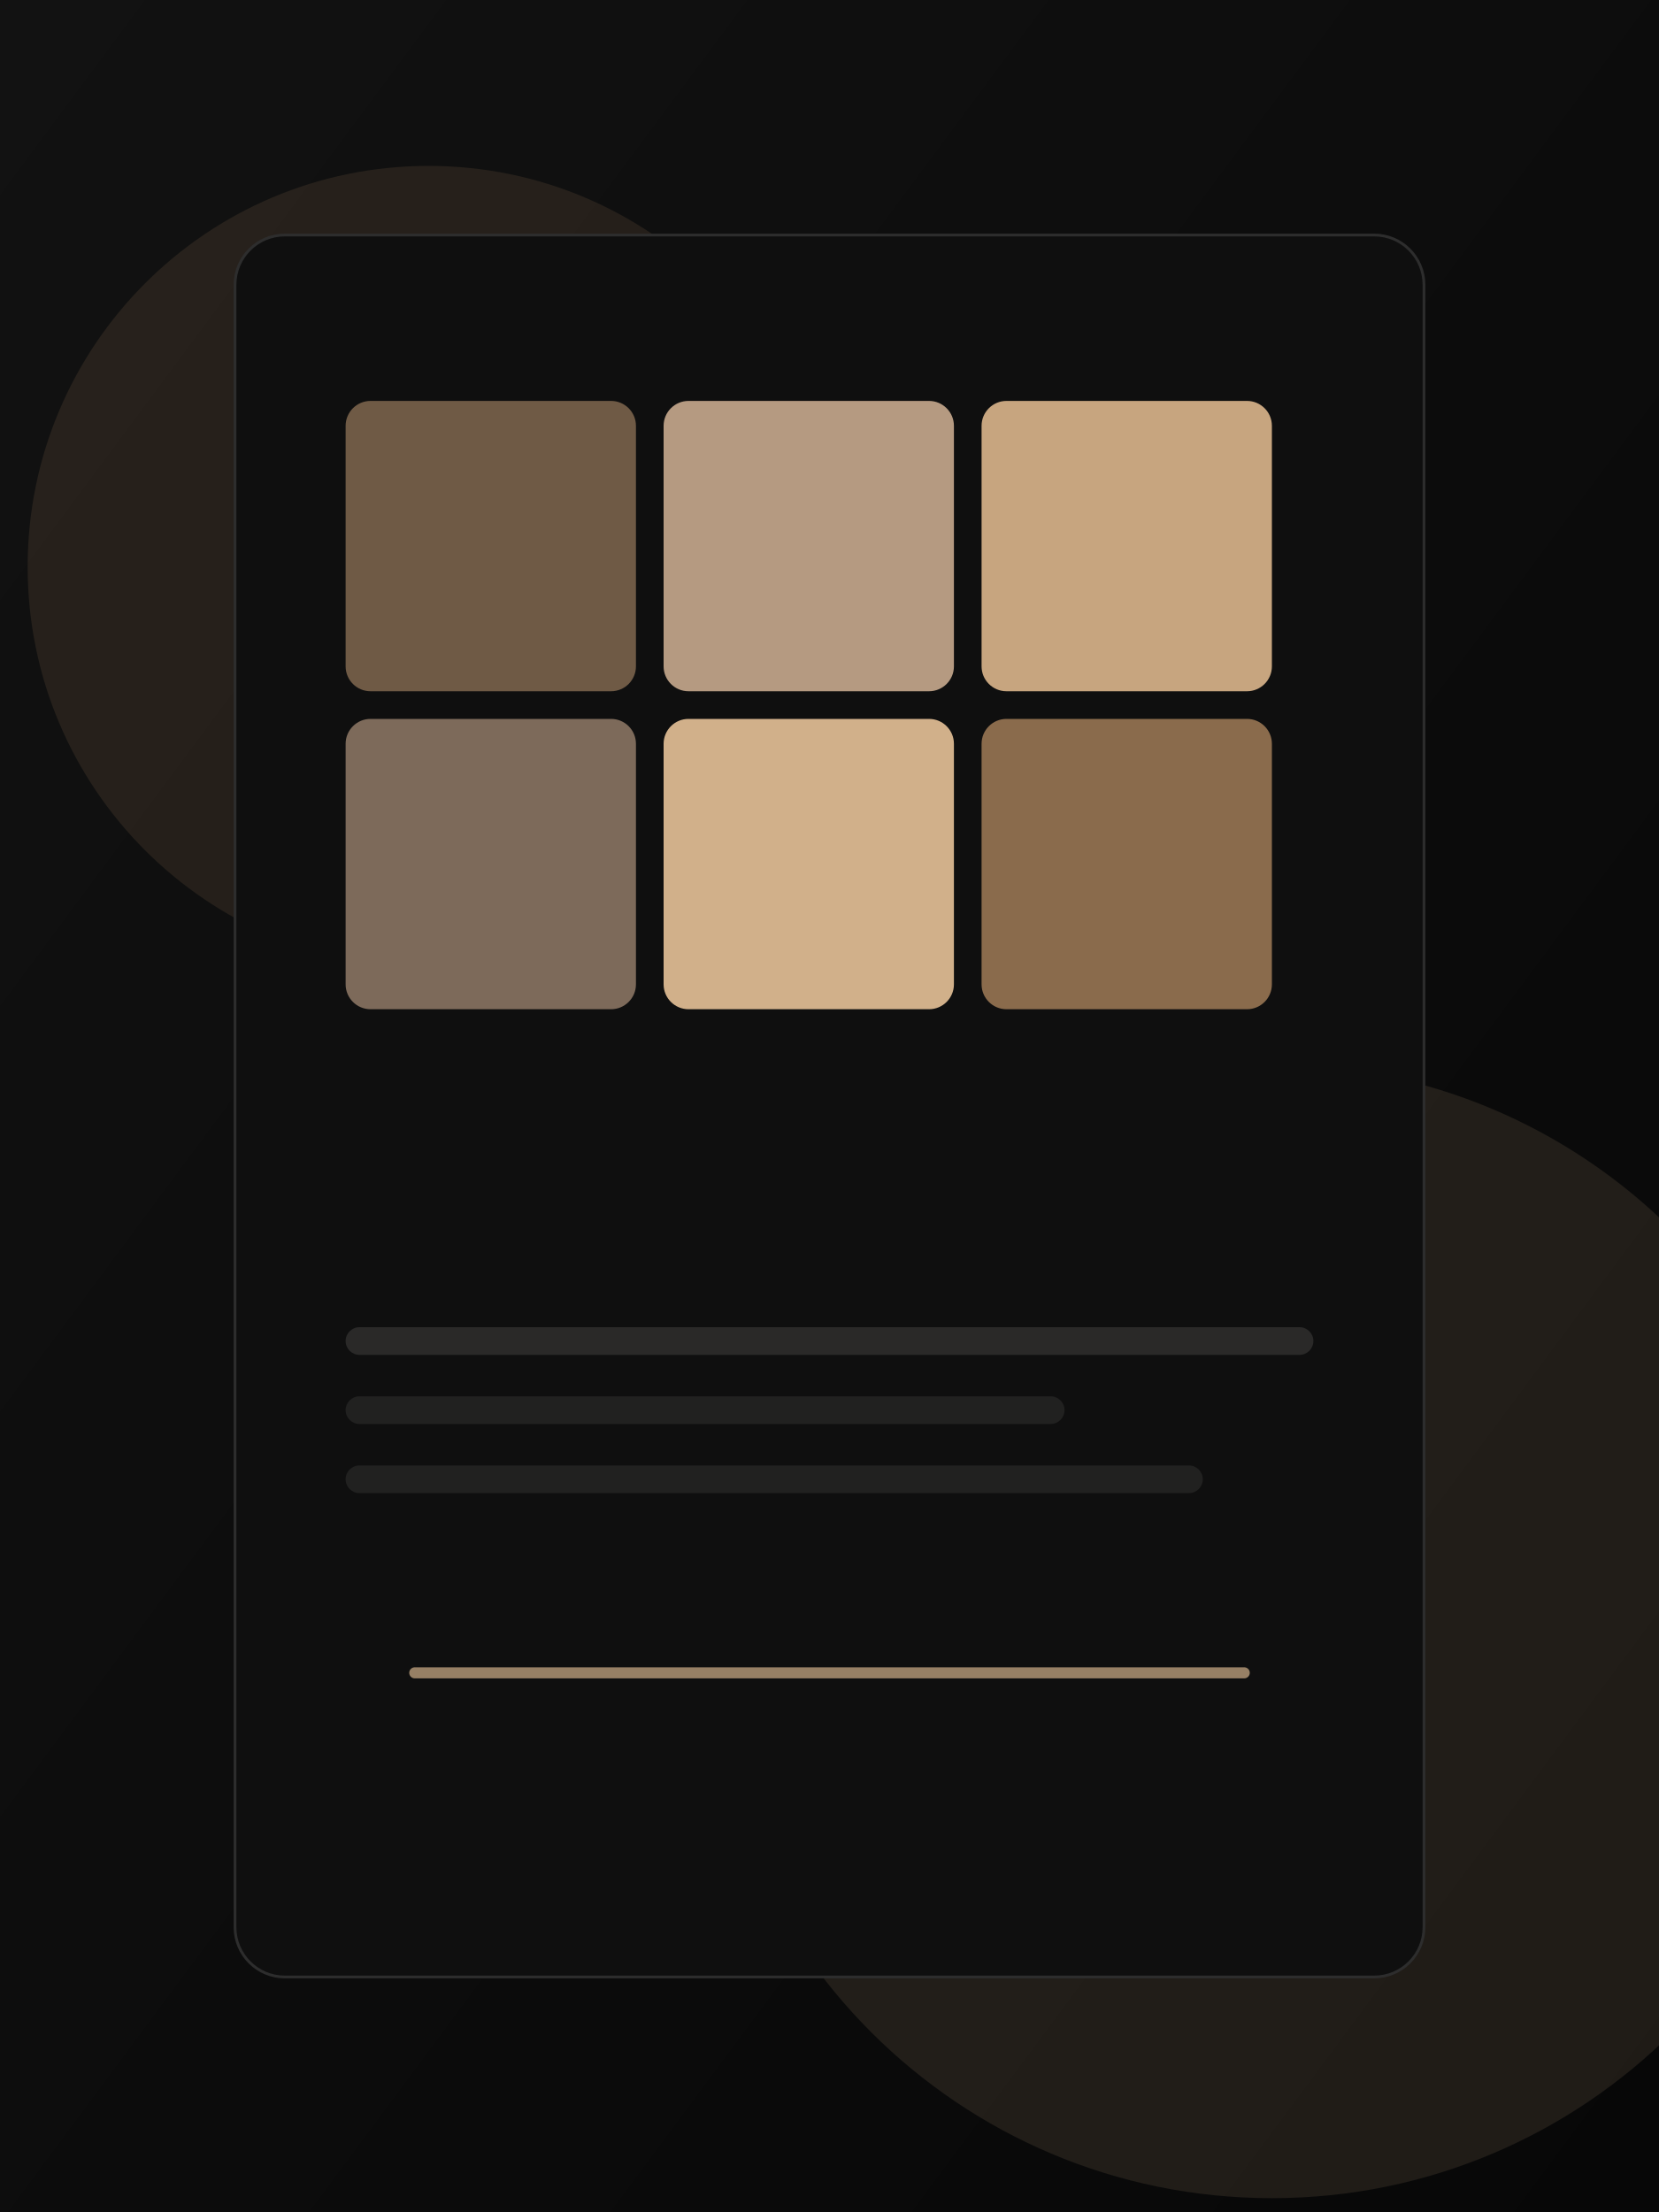
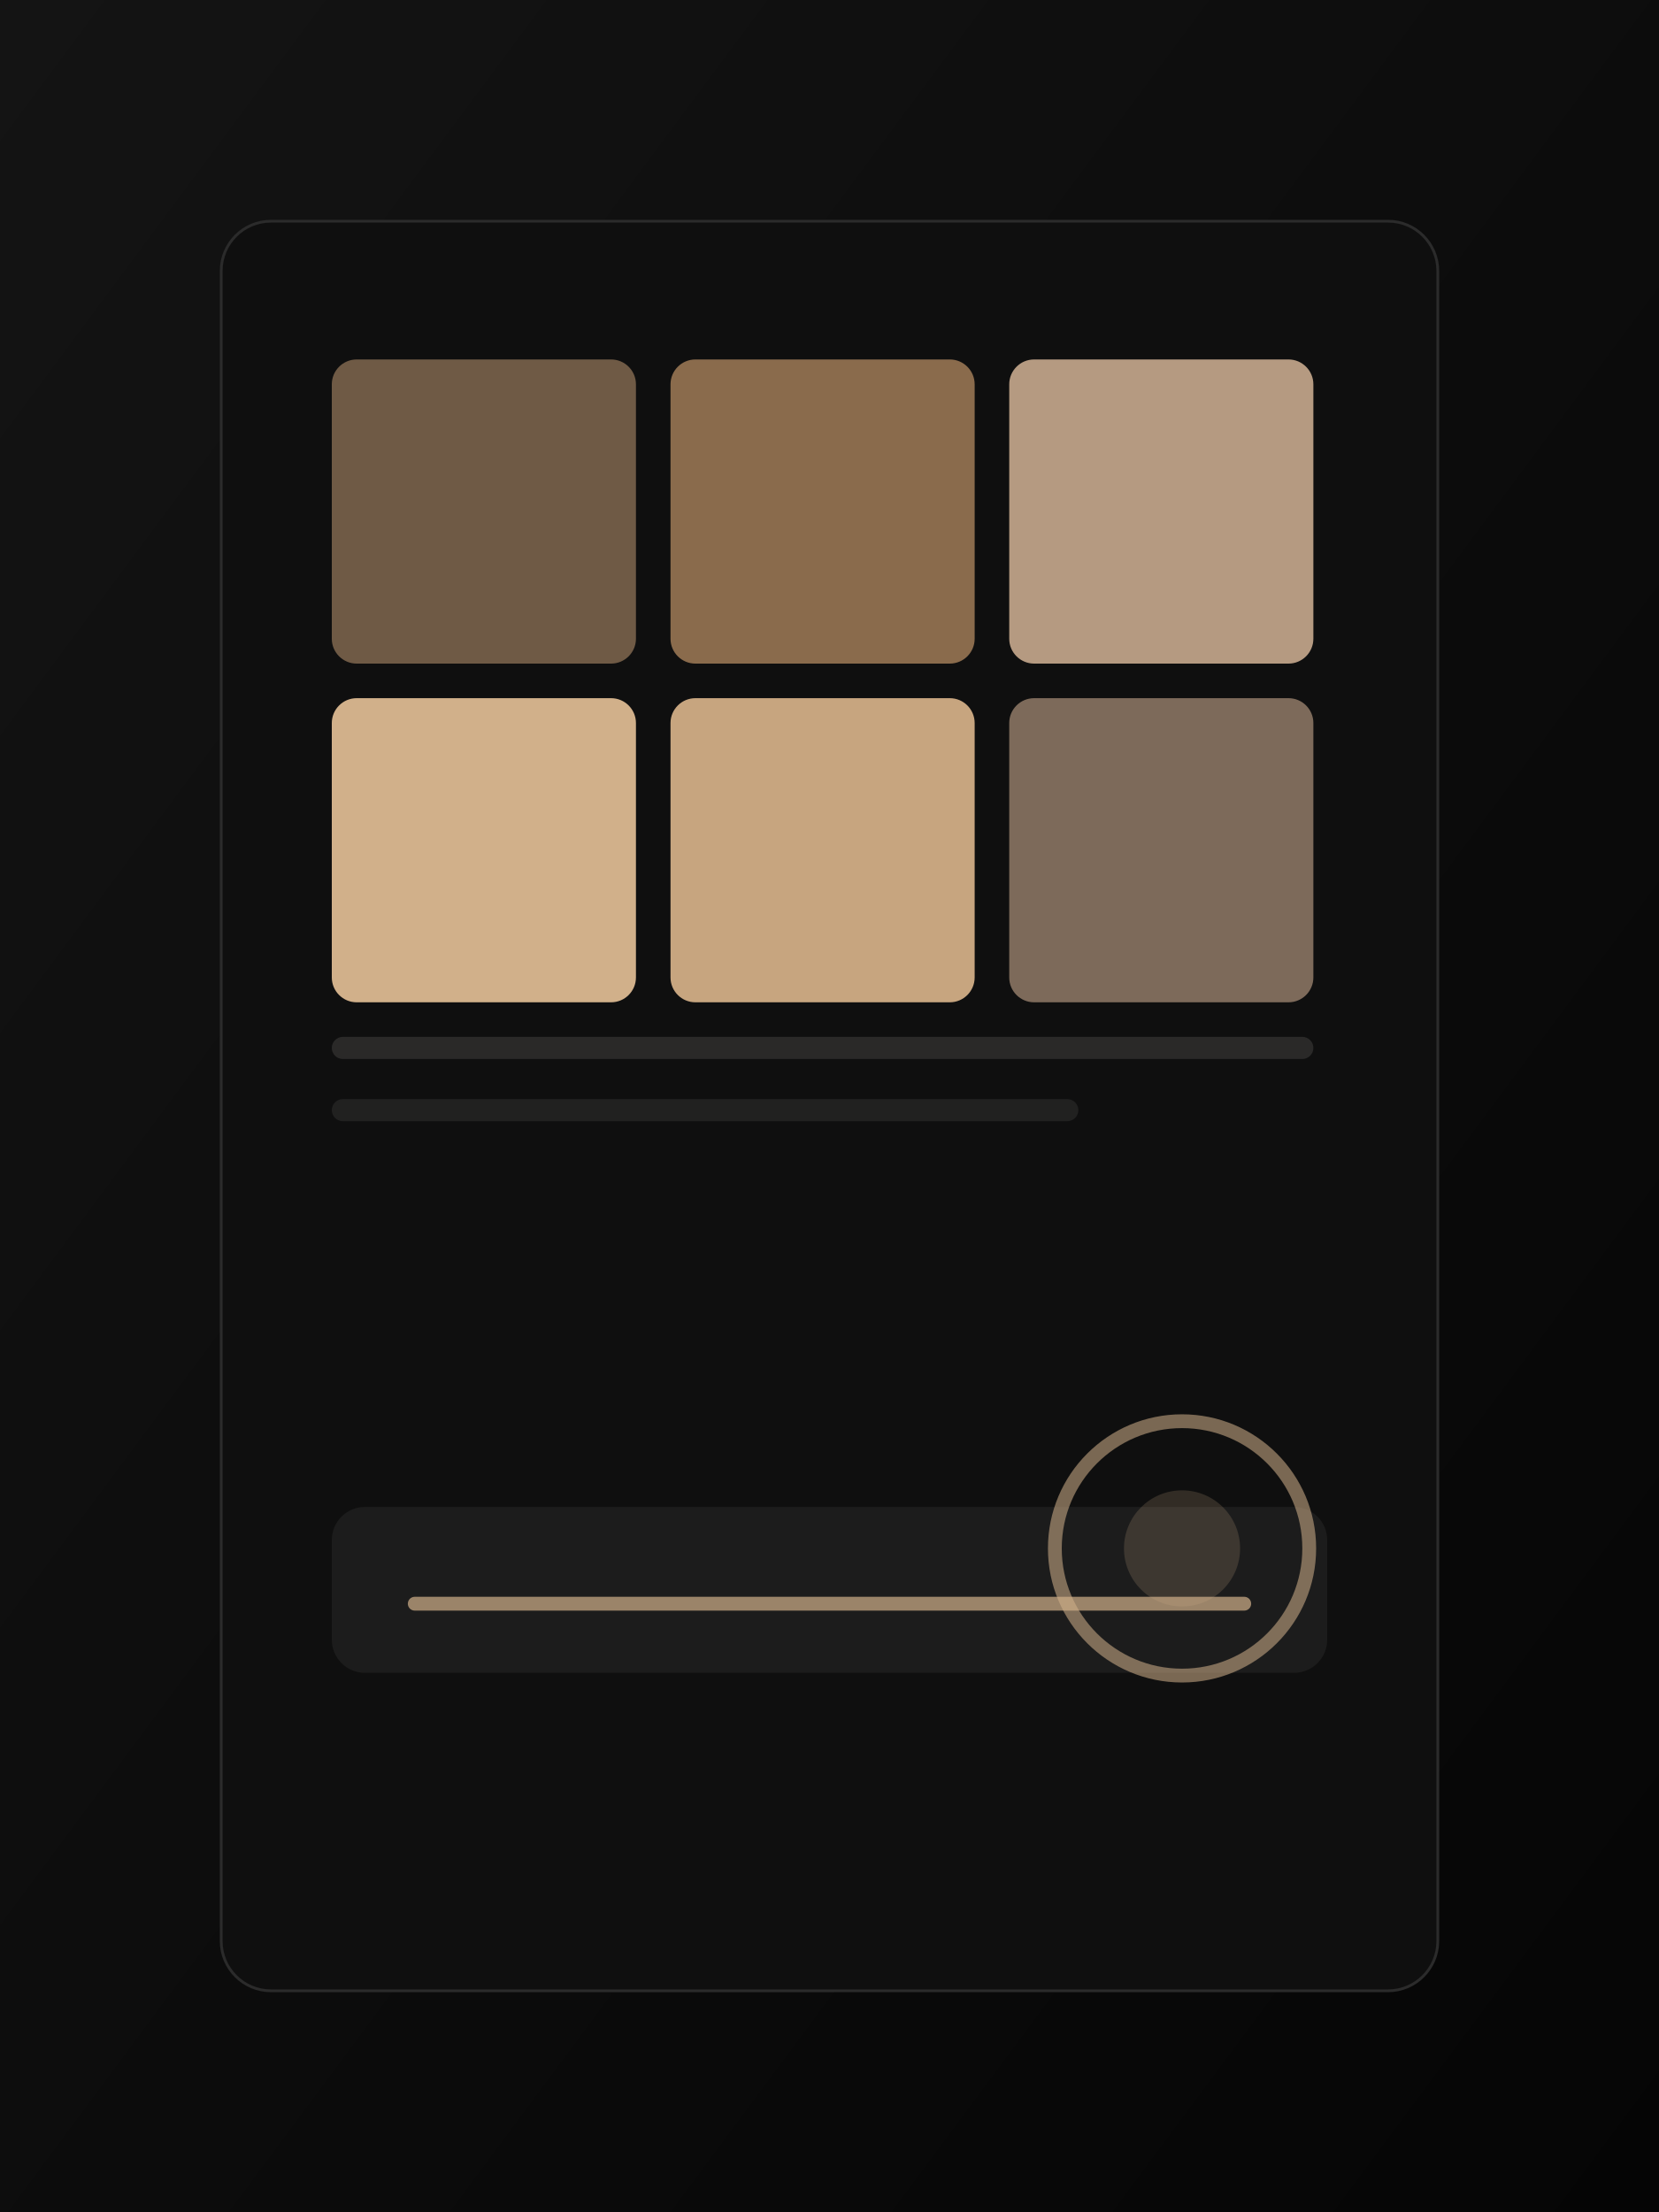
<svg xmlns="http://www.w3.org/2000/svg" viewBox="0 0 1200 1600">
  <defs>
    <linearGradient id="bg" x1="0" x2="1" y1="0" y2="1">
-       <stop offset="0%" stop-color="#121212" />
-       <stop offset="100%" stop-color="#070707" />
+       <stop offset="0%" stop-color="#141414" />
+       <stop offset="100%" stop-color="#050505" />
    </linearGradient>
  </defs>
  <rect width="1200" height="1600" fill="url(#bg)" />
-   <circle cx="310" cy="410" r="290" fill="#8a6b4c" opacity="0.18" />
-   <circle cx="920" cy="1180" r="410" fill="#d1b08a" opacity="0.12" />
-   <rect x="170" y="170" width="860" height="1260" rx="36" fill="#0f0f0f" stroke="#2d2d2d" stroke-width="2" />
-   <g transform="translate(250 290)">
-     <rect x="0" y="0" width="210" height="210" rx="18" fill="#6f5a45" />
-     <rect x="230" y="0" width="210" height="210" rx="18" fill="#b59a81" />
-     <rect x="460" y="0" width="210" height="210" rx="18" fill="#c7a57f" />
-     <rect x="0" y="230" width="210" height="210" rx="18" fill="#7d6a5a" />
-     <rect x="230" y="230" width="210" height="210" rx="18" fill="#d1b08a" />
-     <rect x="460" y="230" width="210" height="210" rx="18" fill="#8a6b4c" />
+   <rect x="160" y="160" width="880" height="1280" rx="36" fill="#0f0f0f" stroke="#2b2b2b" stroke-width="2" />
+   <g transform="translate(240 260)">
+     <rect x="0" y="0" width="220" height="220" rx="18" fill="#6f5a45" />
+     <rect x="245" y="0" width="220" height="220" rx="18" fill="#8a6b4c" />
+     <rect x="490" y="0" width="220" height="220" rx="18" fill="#b59a81" />
+     <rect x="0" y="245" width="220" height="220" rx="18" fill="#d1b08a" />
+     <rect x="245" y="245" width="220" height="220" rx="18" fill="#c7a57f" />
+     <rect x="490" y="245" width="220" height="220" rx="18" fill="#7d6a5a" />
+     <rect x="0" y="490" width="710" height="16" rx="8" fill="#f3efe9" opacity="0.12" />
+     <rect x="0" y="535" width="540" height="16" rx="8" fill="#f3efe9" opacity="0.08" />
  </g>
-   <rect x="250" y="960" width="700" height="20" rx="10" fill="#f3efe9" opacity="0.12" />
-   <rect x="250" y="1010" width="520" height="20" rx="10" fill="#f3efe9" opacity="0.08" />
-   <rect x="250" y="1060" width="620" height="20" rx="10" fill="#f3efe9" opacity="0.08" />
-   <path d="M300 1210h600" stroke="#d1b08a" stroke-width="8" stroke-linecap="round" opacity="0.7" />
+   <rect x="240" y="1090" width="720" height="120" rx="24" fill="#f3efe9" opacity="0.06" />
+   <path d="M300 1160h600" stroke="#d1b08a" stroke-width="10" stroke-linecap="round" opacity="0.7" />
+   <circle cx="855" cy="1120" r="92" fill="none" stroke="#d1b08a" stroke-width="10" opacity="0.55" />
+   <circle cx="855" cy="1120" r="42" fill="#d1b08a" opacity="0.18" />
</svg>
